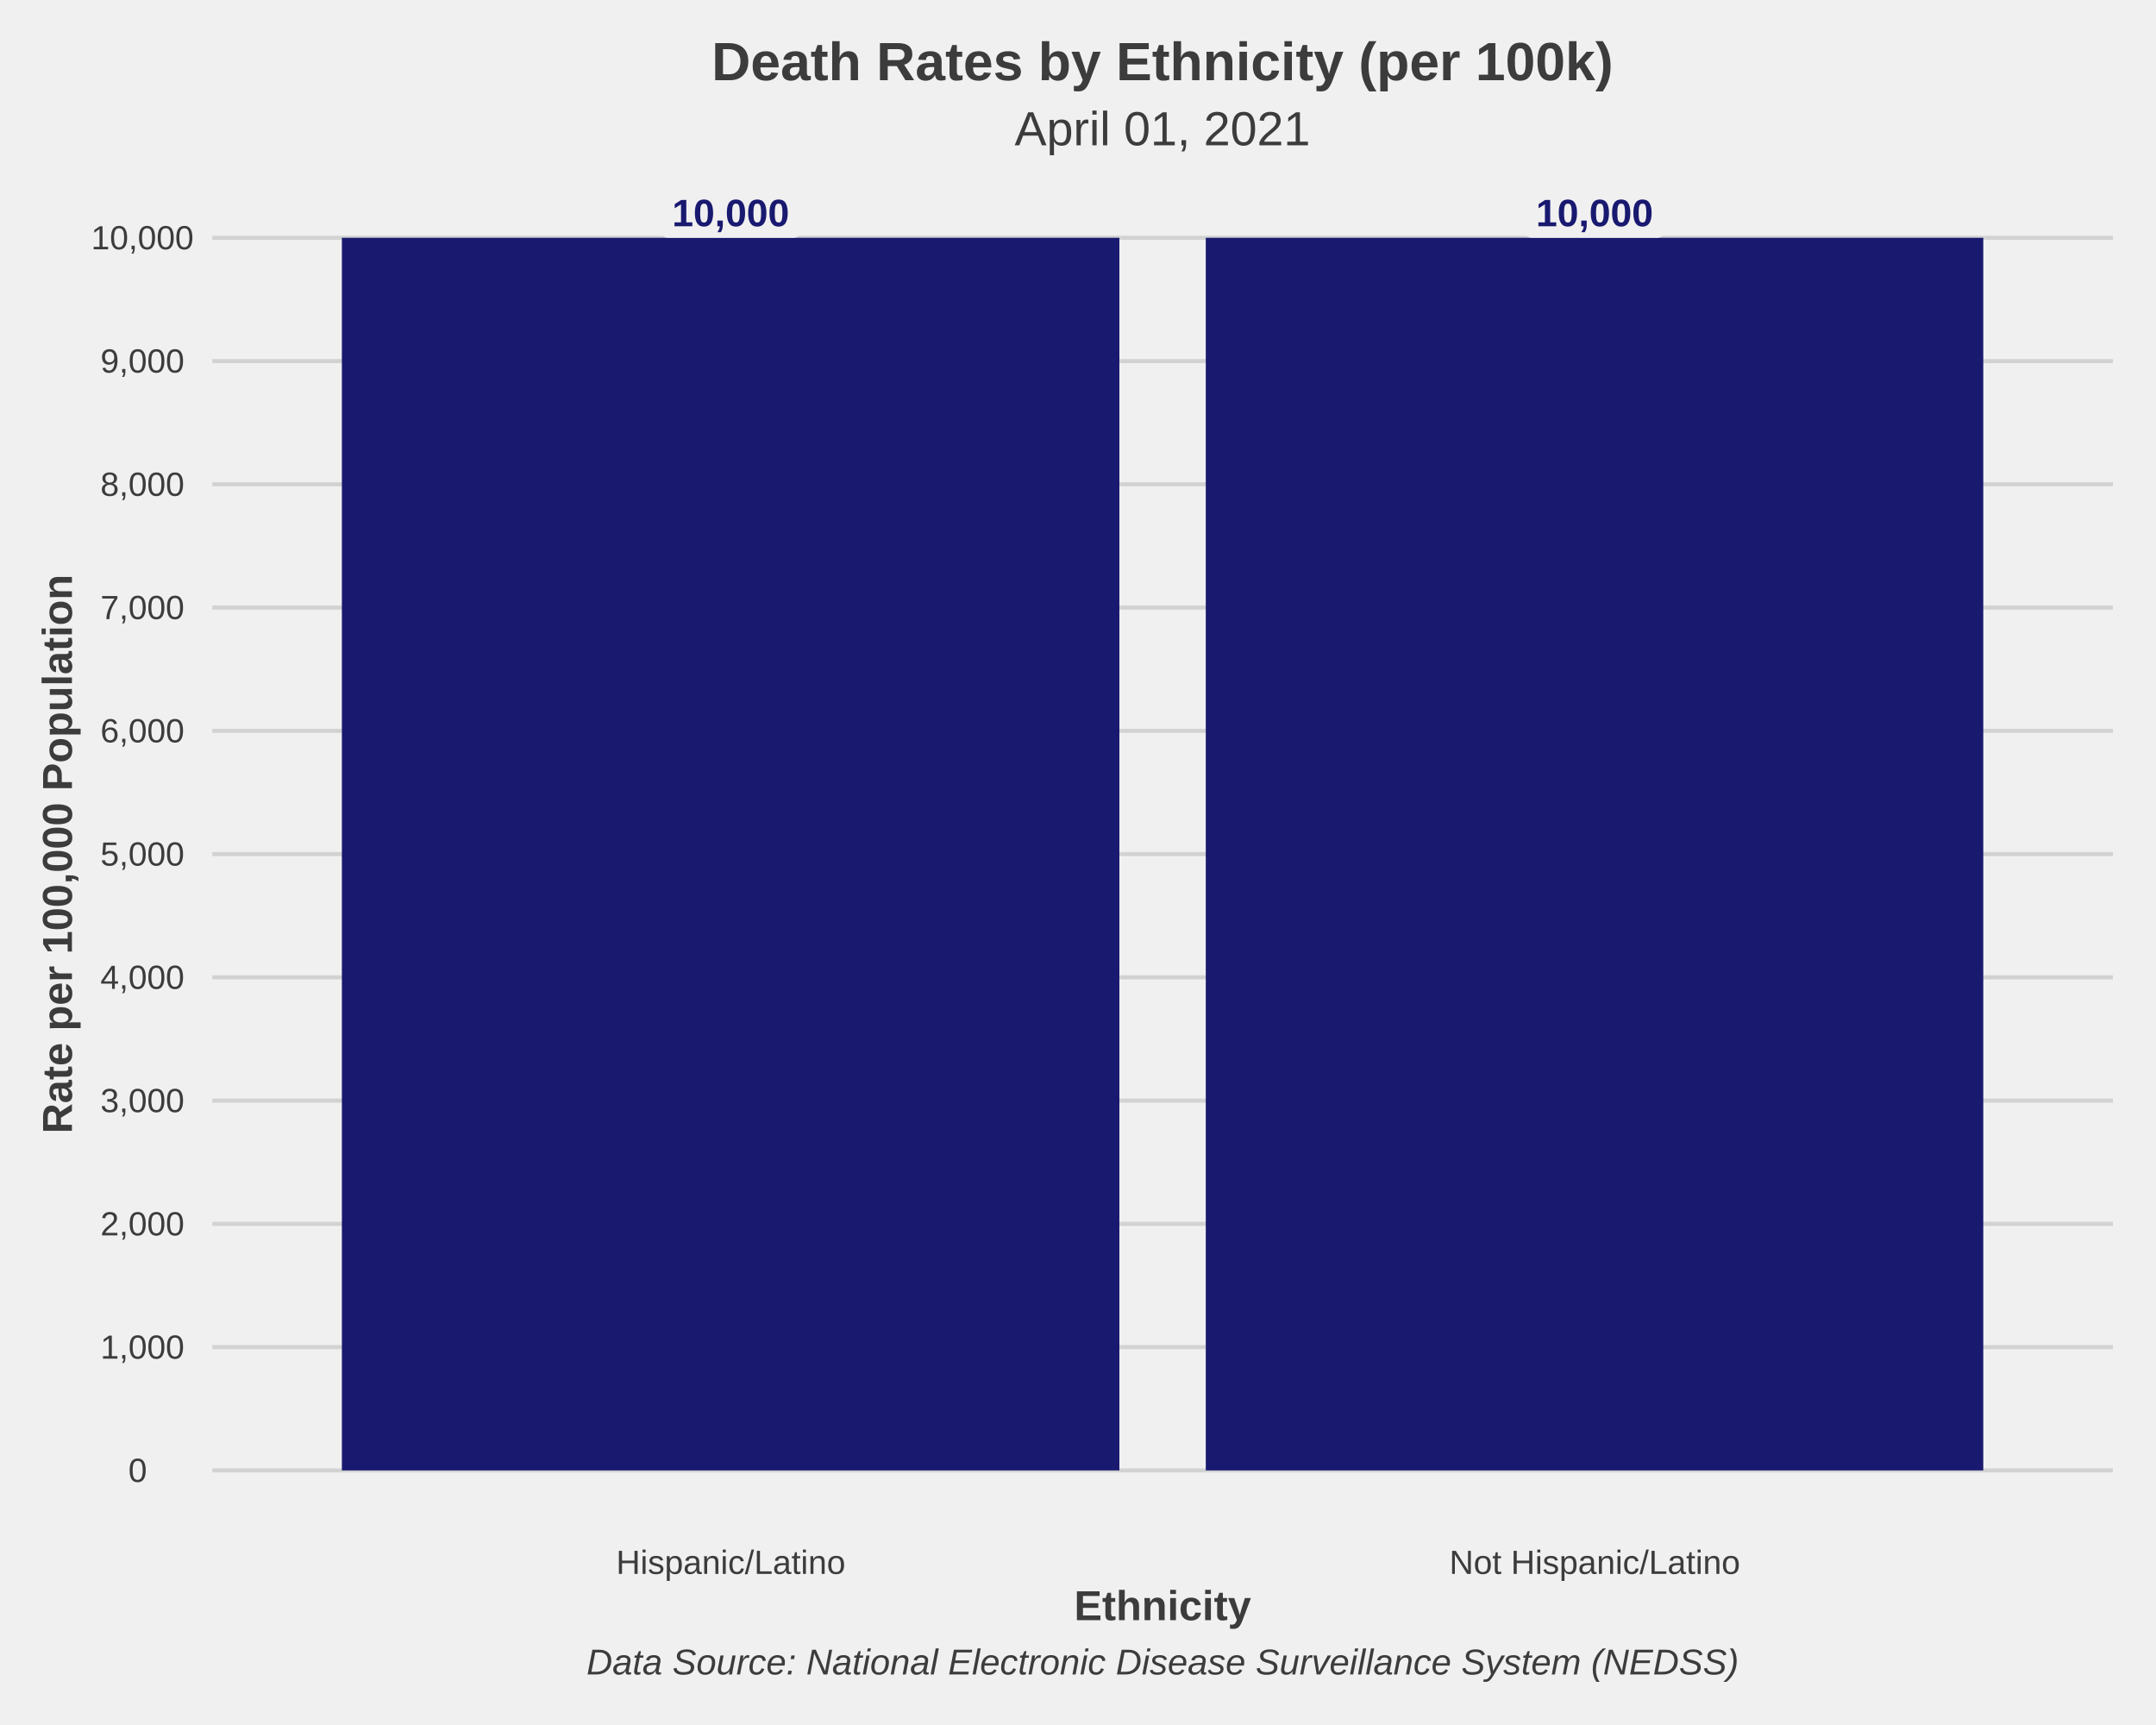
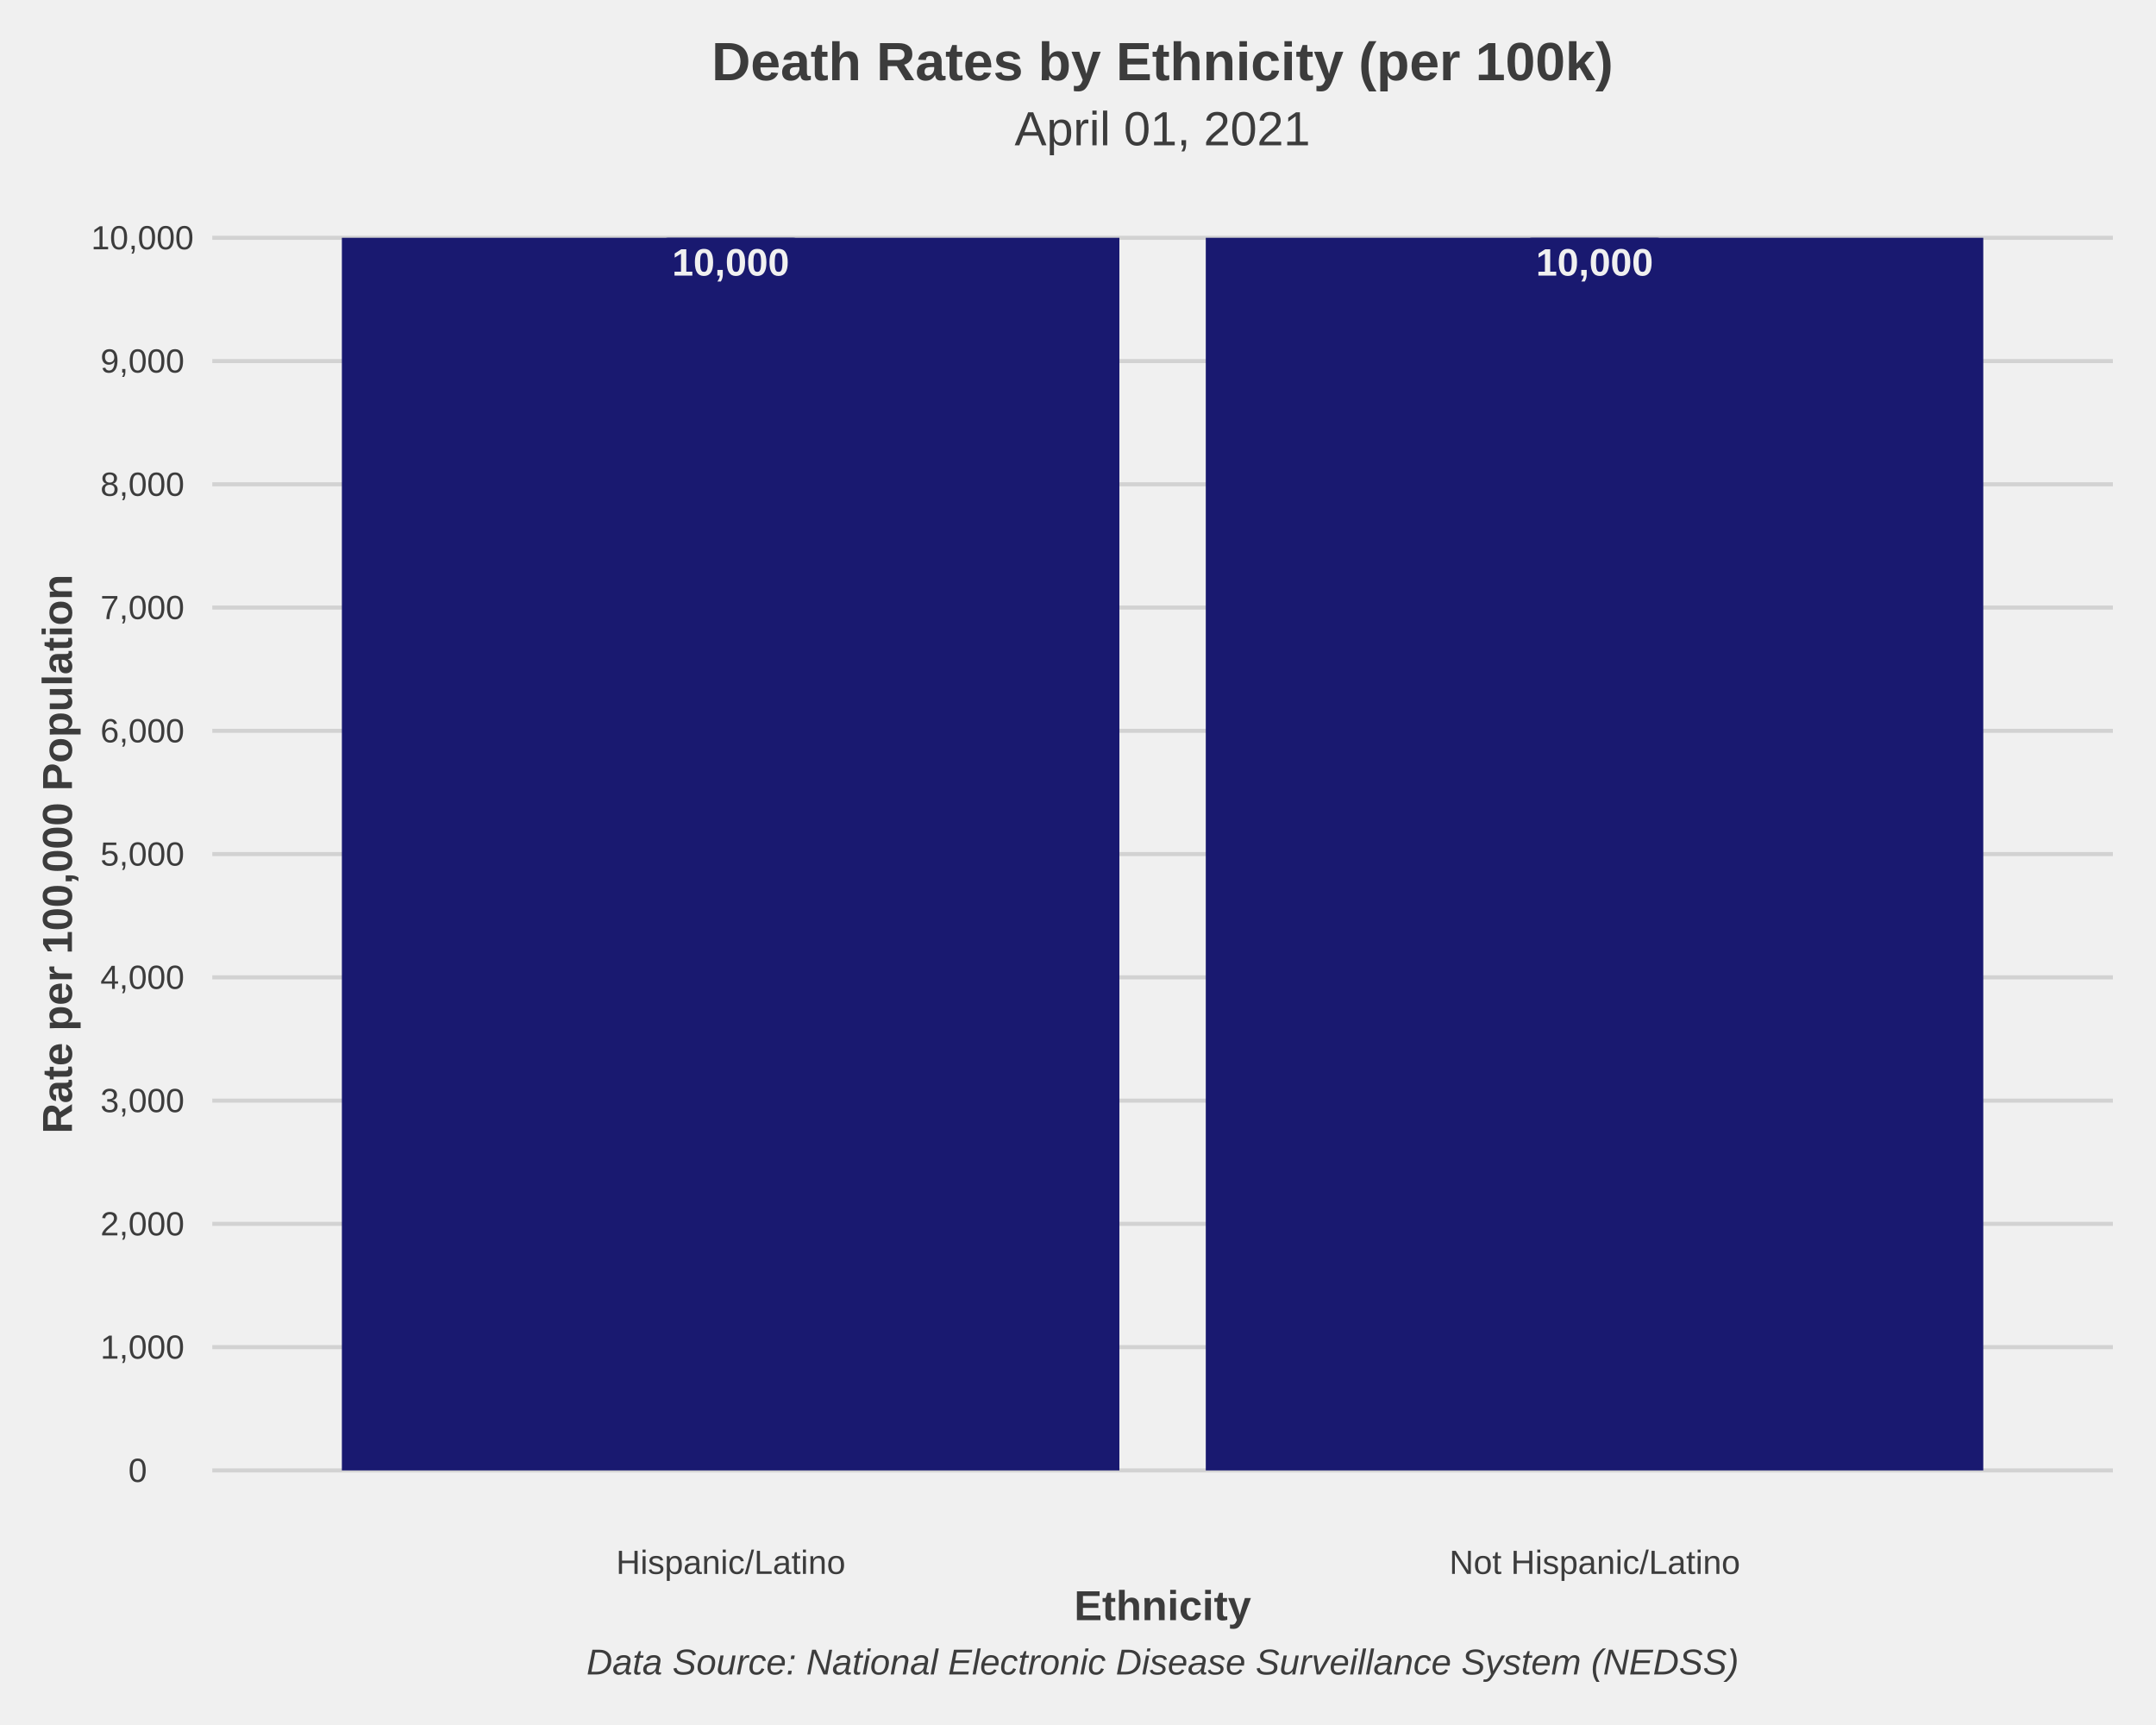
<svg xmlns="http://www.w3.org/2000/svg" viewBox="0 0 720.00 576.00">
  <defs>
    <style type="text/css">
    line, polyline, polygon, path, rect, circle {
      fill: none;
      stroke: #000000;
      stroke-linecap: round;
      stroke-linejoin: round;
      stroke-miterlimit: 10.00;
    }
  </style>
  </defs>
  <rect width="100%" height="100%" style="stroke: none; fill: #FFFFFF;" />
  <rect x="0.00" y="0.00" width="720.00" height="576.00" style="stroke-width: 1.36; stroke: none; fill: #F0F0F0;" />
  <defs>
    <clipPath id="cpNzAuOTB8NzA1LjYwfDUxMS41N3w1OC44Mg==">
      <rect x="70.90" y="58.82" width="634.70" height="452.75" />
    </clipPath>
  </defs>
  <rect x="70.90" y="58.82" width="634.70" height="452.75" style="stroke-width: 1.36; stroke: none; fill: #F0F0F0;" clip-path="url(#cpNzAuOTB8NzA1LjYwfDUxMS41N3w1OC44Mg==)" />
  <polyline points="70.90,490.99 705.60,490.99 " style="stroke-width: 1.36; stroke: #D2D2D2; stroke-linecap: butt;" clip-path="url(#cpNzAuOTB8NzA1LjYwfDUxMS41N3w1OC44Mg==)" />
  <polyline points="70.90,449.83 705.60,449.83 " style="stroke-width: 1.36; stroke: #D2D2D2; stroke-linecap: butt;" clip-path="url(#cpNzAuOTB8NzA1LjYwfDUxMS41N3w1OC44Mg==)" />
  <polyline points="70.90,408.67 705.60,408.67 " style="stroke-width: 1.36; stroke: #D2D2D2; stroke-linecap: butt;" clip-path="url(#cpNzAuOTB8NzA1LjYwfDUxMS41N3w1OC44Mg==)" />
  <polyline points="70.90,367.51 705.60,367.51 " style="stroke-width: 1.36; stroke: #D2D2D2; stroke-linecap: butt;" clip-path="url(#cpNzAuOTB8NzA1LjYwfDUxMS41N3w1OC44Mg==)" />
  <polyline points="70.90,326.35 705.60,326.35 " style="stroke-width: 1.36; stroke: #D2D2D2; stroke-linecap: butt;" clip-path="url(#cpNzAuOTB8NzA1LjYwfDUxMS41N3w1OC44Mg==)" />
  <polyline points="70.90,285.19 705.60,285.19 " style="stroke-width: 1.36; stroke: #D2D2D2; stroke-linecap: butt;" clip-path="url(#cpNzAuOTB8NzA1LjYwfDUxMS41N3w1OC44Mg==)" />
  <polyline points="70.90,244.03 705.60,244.03 " style="stroke-width: 1.36; stroke: #D2D2D2; stroke-linecap: butt;" clip-path="url(#cpNzAuOTB8NzA1LjYwfDUxMS41N3w1OC44Mg==)" />
  <polyline points="70.90,202.87 705.60,202.87 " style="stroke-width: 1.36; stroke: #D2D2D2; stroke-linecap: butt;" clip-path="url(#cpNzAuOTB8NzA1LjYwfDUxMS41N3w1OC44Mg==)" />
  <polyline points="70.90,161.71 705.60,161.71 " style="stroke-width: 1.36; stroke: #D2D2D2; stroke-linecap: butt;" clip-path="url(#cpNzAuOTB8NzA1LjYwfDUxMS41N3w1OC44Mg==)" />
  <polyline points="70.90,120.56 705.60,120.56 " style="stroke-width: 1.36; stroke: #D2D2D2; stroke-linecap: butt;" clip-path="url(#cpNzAuOTB8NzA1LjYwfDUxMS41N3w1OC44Mg==)" />
  <polyline points="70.90,79.40 705.60,79.40 " style="stroke-width: 1.36; stroke: #D2D2D2; stroke-linecap: butt;" clip-path="url(#cpNzAuOTB8NzA1LjYwfDUxMS41N3w1OC44Mg==)" />
  <rect x="114.17" y="79.40" width="259.65" height="411.59" style="stroke-width: 1.07; stroke: none; stroke-linecap: square; stroke-linejoin: miter; fill: #191970;" clip-path="url(#cpNzAuOTB8NzA1LjYwfDUxMS41N3w1OC44Mg==)" />
  <rect x="402.67" y="79.40" width="259.65" height="411.59" style="stroke-width: 1.07; stroke: none; stroke-linecap: square; stroke-linejoin: miter; fill: #191970;" clip-path="url(#cpNzAuOTB8NzA1LjYwfDUxMS41N3w1OC44Mg==)" />
-   <polygon points="223.00,79.40 264.99,79.40 264.91,79.39 265.25,79.38 265.59,79.31 265.92,79.19 266.22,79.01 266.49,78.79 266.72,78.53 266.91,78.24 267.04,77.92 267.13,77.58 267.15,77.24 267.15,77.24 267.15,65.56 267.15,65.56 267.13,65.21 267.04,64.88 266.91,64.56 266.72,64.26 266.49,64.00 266.22,63.78 265.92,63.61 265.59,63.48 265.25,63.41 264.99,63.40 223.00,63.40 223.26,63.41 222.92,63.40 222.57,63.44 222.24,63.54 221.92,63.69 221.64,63.89 221.39,64.13 221.18,64.40 221.02,64.71 220.91,65.04 220.85,65.39 220.84,65.56 220.84,77.24 220.85,77.06 220.85,77.41 220.91,77.75 221.02,78.08 221.18,78.39 221.39,78.67 221.64,78.91 221.92,79.11 222.24,79.26 222.57,79.35 222.92,79.39 " style="stroke-width: 0.00; stroke: none; fill: #F0F0F0;" clip-path="url(#cpNzAuOTB8NzA1LjYwfDUxMS41N3w1OC44Mg==)" />
+   <polygon points="223.00,95.39 264.99,95.39 264.91,95.39 265.25,95.38 265.59,95.31 265.92,95.18 266.22,95.01 266.49,94.79 266.72,94.53 266.91,94.24 267.04,93.92 267.13,93.58 267.15,93.23 267.15,93.23 267.15,81.56 267.15,81.56 267.13,81.21 267.04,80.87 266.91,80.55 266.72,80.26 266.49,80.00 266.22,79.78 265.92,79.60 265.59,79.48 265.25,79.41 264.99,79.40 223.00,79.40 223.26,79.41 222.92,79.40 222.57,79.44 222.24,79.54 221.92,79.69 221.64,79.88 221.39,80.12 221.18,80.40 221.02,80.71 220.91,81.04 220.85,81.38 220.84,81.56 220.84,93.23 220.85,93.06 220.85,93.41 220.91,93.75 221.02,94.08 221.18,94.39 221.39,94.67 221.64,94.91 221.92,95.10 222.24,95.25 222.57,95.35 222.92,95.39 " style="stroke-width: 0.00; stroke: none; fill: #191970;" clip-path="url(#cpNzAuOTB8NzA1LjYwfDUxMS41N3w1OC44Mg==)" />
  <g clip-path="url(#cpNzAuOTB8NzA1LjYwfDUxMS41N3w1OC44Mg==)">
-     <text x="224.44" y="75.55" style="font-size: 12.80px; font-weight: bold; fill: #191970; font-family: Liberation Sans;" textLength="39.11px" lengthAdjust="spacingAndGlyphs">10,000</text>
+     <text x="224.44" y="92.03" style="font-size: 12.80px; font-weight: bold; fill: #F0F0F0; font-family: Liberation Sans;" textLength="39.11px" lengthAdjust="spacingAndGlyphs">10,000</text>
  </g>
-   <polygon points="511.50,79.40 553.49,79.40 553.41,79.39 553.75,79.38 554.10,79.31 554.42,79.19 554.72,79.01 554.99,78.79 555.22,78.53 555.41,78.24 555.54,77.92 555.63,77.58 555.65,77.24 555.65,77.24 555.65,65.56 555.65,65.56 555.63,65.21 555.54,64.88 555.41,64.56 555.22,64.26 554.99,64.00 554.72,63.78 554.42,63.61 554.10,63.48 553.75,63.41 553.49,63.40 511.50,63.40 511.77,63.41 511.42,63.40 511.07,63.44 510.74,63.54 510.42,63.69 510.14,63.89 509.89,64.13 509.68,64.40 509.52,64.71 509.41,65.04 509.35,65.39 509.34,65.56 509.34,77.24 509.35,77.06 509.35,77.41 509.41,77.75 509.52,78.08 509.68,78.39 509.89,78.67 510.14,78.91 510.42,79.11 510.74,79.26 511.07,79.35 511.42,79.39 " style="stroke-width: 0.00; stroke: none; fill: #F0F0F0;" clip-path="url(#cpNzAuOTB8NzA1LjYwfDUxMS41N3w1OC44Mg==)" />
+   <polygon points="511.50,95.39 553.49,95.39 553.41,95.39 553.75,95.38 554.10,95.31 554.42,95.18 554.72,95.01 554.99,94.79 555.22,94.53 555.41,94.24 555.54,93.92 555.63,93.58 555.65,93.23 555.65,93.23 555.65,81.56 555.65,81.56 555.63,81.21 555.54,80.87 555.41,80.55 555.22,80.26 554.99,80.00 554.72,79.78 554.42,79.60 554.10,79.48 553.75,79.41 553.49,79.40 511.50,79.40 511.77,79.41 511.42,79.40 511.07,79.44 510.74,79.54 510.42,79.69 510.14,79.88 509.89,80.12 509.68,80.40 509.52,80.71 509.41,81.04 509.35,81.38 509.34,81.56 509.34,93.23 509.35,93.06 509.35,93.41 509.41,93.75 509.52,94.08 509.68,94.39 509.89,94.67 510.14,94.91 510.42,95.10 510.74,95.25 511.07,95.35 511.42,95.39 " style="stroke-width: 0.00; stroke: none; fill: #191970;" clip-path="url(#cpNzAuOTB8NzA1LjYwfDUxMS41N3w1OC44Mg==)" />
  <g clip-path="url(#cpNzAuOTB8NzA1LjYwfDUxMS41N3w1OC44Mg==)">
-     <text x="512.94" y="75.55" style="font-size: 12.80px; font-weight: bold; fill: #191970; font-family: Liberation Sans;" textLength="39.11px" lengthAdjust="spacingAndGlyphs">10,000</text>
+     <text x="512.94" y="92.03" style="font-size: 12.80px; font-weight: bold; fill: #F0F0F0; font-family: Liberation Sans;" textLength="39.11px" lengthAdjust="spacingAndGlyphs">10,000</text>
  </g>
  <rect x="70.90" y="58.82" width="634.70" height="452.75" style="stroke-width: 1.36; stroke: none;" clip-path="url(#cpNzAuOTB8NzA1LjYwfDUxMS41N3w1OC44Mg==)" />
  <defs>
    <clipPath id="cpMC4wMHw3MjAuMDB8NTc2LjAwfDAuMDA=">
      <rect x="0.00" y="0.00" width="720.00" height="576.00" />
    </clipPath>
  </defs>
  <g clip-path="url(#cpMC4wMHw3MjAuMDB8NTc2LjAwfDAuMDA=)">
    <text x="42.86" y="494.84" style="font-size: 11.20px; fill: #3C3C3C; font-family: Liberation Sans;" textLength="21.77px" lengthAdjust="spacingAndGlyphs">     0</text>
  </g>
  <g clip-path="url(#cpMC4wMHw3MjAuMDB8NTc2LjAwfDAuMDA=)">
    <text x="33.53" y="453.68" style="font-size: 11.20px; fill: #3C3C3C; font-family: Liberation Sans;" textLength="31.09px" lengthAdjust="spacingAndGlyphs"> 1,000</text>
  </g>
  <g clip-path="url(#cpMC4wMHw3MjAuMDB8NTc2LjAwfDAuMDA=)">
    <text x="33.53" y="412.52" style="font-size: 11.20px; fill: #3C3C3C; font-family: Liberation Sans;" textLength="31.09px" lengthAdjust="spacingAndGlyphs"> 2,000</text>
  </g>
  <g clip-path="url(#cpMC4wMHw3MjAuMDB8NTc2LjAwfDAuMDA=)">
    <text x="33.53" y="371.36" style="font-size: 11.20px; fill: #3C3C3C; font-family: Liberation Sans;" textLength="31.09px" lengthAdjust="spacingAndGlyphs"> 3,000</text>
  </g>
  <g clip-path="url(#cpMC4wMHw3MjAuMDB8NTc2LjAwfDAuMDA=)">
    <text x="33.53" y="330.20" style="font-size: 11.20px; fill: #3C3C3C; font-family: Liberation Sans;" textLength="31.09px" lengthAdjust="spacingAndGlyphs"> 4,000</text>
  </g>
  <g clip-path="url(#cpMC4wMHw3MjAuMDB8NTc2LjAwfDAuMDA=)">
    <text x="33.53" y="289.04" style="font-size: 11.20px; fill: #3C3C3C; font-family: Liberation Sans;" textLength="31.09px" lengthAdjust="spacingAndGlyphs"> 5,000</text>
  </g>
  <g clip-path="url(#cpMC4wMHw3MjAuMDB8NTc2LjAwfDAuMDA=)">
    <text x="33.53" y="247.88" style="font-size: 11.20px; fill: #3C3C3C; font-family: Liberation Sans;" textLength="31.09px" lengthAdjust="spacingAndGlyphs"> 6,000</text>
  </g>
  <g clip-path="url(#cpMC4wMHw3MjAuMDB8NTc2LjAwfDAuMDA=)">
    <text x="33.53" y="206.72" style="font-size: 11.20px; fill: #3C3C3C; font-family: Liberation Sans;" textLength="31.09px" lengthAdjust="spacingAndGlyphs"> 7,000</text>
  </g>
  <g clip-path="url(#cpMC4wMHw3MjAuMDB8NTc2LjAwfDAuMDA=)">
    <text x="33.53" y="165.57" style="font-size: 11.20px; fill: #3C3C3C; font-family: Liberation Sans;" textLength="31.09px" lengthAdjust="spacingAndGlyphs"> 8,000</text>
  </g>
  <g clip-path="url(#cpMC4wMHw3MjAuMDB8NTc2LjAwfDAuMDA=)">
    <text x="33.53" y="124.41" style="font-size: 11.20px; fill: #3C3C3C; font-family: Liberation Sans;" textLength="31.09px" lengthAdjust="spacingAndGlyphs"> 9,000</text>
  </g>
  <g clip-path="url(#cpMC4wMHw3MjAuMDB8NTc2LjAwfDAuMDA=)">
    <text x="30.42" y="83.25" style="font-size: 11.20px; fill: #3C3C3C; font-family: Liberation Sans;" textLength="34.20px" lengthAdjust="spacingAndGlyphs">10,000</text>
  </g>
  <g clip-path="url(#cpMC4wMHw3MjAuMDB8NTc2LjAwfDAuMDA=)">
    <text x="205.76" y="525.55" style="font-size: 11.20px; fill: #3C3C3C; font-family: Liberation Sans;" textLength="76.47px" lengthAdjust="spacingAndGlyphs">Hispanic/Latino</text>
  </g>
  <g clip-path="url(#cpMC4wMHw3MjAuMDB8NTc2LjAwfDAuMDA=)">
    <text x="484.01" y="525.55" style="font-size: 11.20px; fill: #3C3C3C; font-family: Liberation Sans;" textLength="96.98px" lengthAdjust="spacingAndGlyphs">Not Hispanic/Latino</text>
  </g>
  <g clip-path="url(#cpMC4wMHw3MjAuMDB8NTc2LjAwfDAuMDA=)">
    <text x="358.70" y="540.99" style="font-size: 14.00px; font-weight: bold; fill: #3C3C3C; font-family: Liberation Sans;" textLength="59.09px" lengthAdjust="spacingAndGlyphs">Ethnicity</text>
  </g>
  <g clip-path="url(#cpMC4wMHw3MjAuMDB8NTc2LjAwfDAuMDA=)">
    <text transform="translate(24.02,378.52) rotate(-90)" style="font-size: 14.00px; font-weight: bold; fill: #3C3C3C; font-family: Liberation Sans;" textLength="186.66px" lengthAdjust="spacingAndGlyphs">Rate per 100,000 Population</text>
  </g>
  <g clip-path="url(#cpMC4wMHw3MjAuMDB8NTc2LjAwfDAuMDA=)">
    <text x="338.83" y="48.51" style="font-size: 16.00px; fill: #3C3C3C; font-family: Liberation Sans;" textLength="98.83px" lengthAdjust="spacingAndGlyphs">April 01, 2021</text>
  </g>
  <g clip-path="url(#cpMC4wMHw3MjAuMDB8NTc2LjAwfDAuMDA=)">
    <text x="237.65" y="26.79" style="font-size: 18.00px; font-weight: bold; fill: #3C3C3C; font-family: Liberation Sans;" textLength="301.20px" lengthAdjust="spacingAndGlyphs">Death Rates by Ethnicity (per 100k)</text>
  </g>
  <g clip-path="url(#cpMC4wMHw3MjAuMDB8NTc2LjAwfDAuMDA=)">
    <text x="195.86" y="559.12" style="font-size: 12.00px; font-style: italic; fill: #3C3C3C; font-family: Liberation Sans;" textLength="384.78px" lengthAdjust="spacingAndGlyphs">Data Source: National Electronic Disease Surveillance System (NEDSS)</text>
  </g>
</svg>
